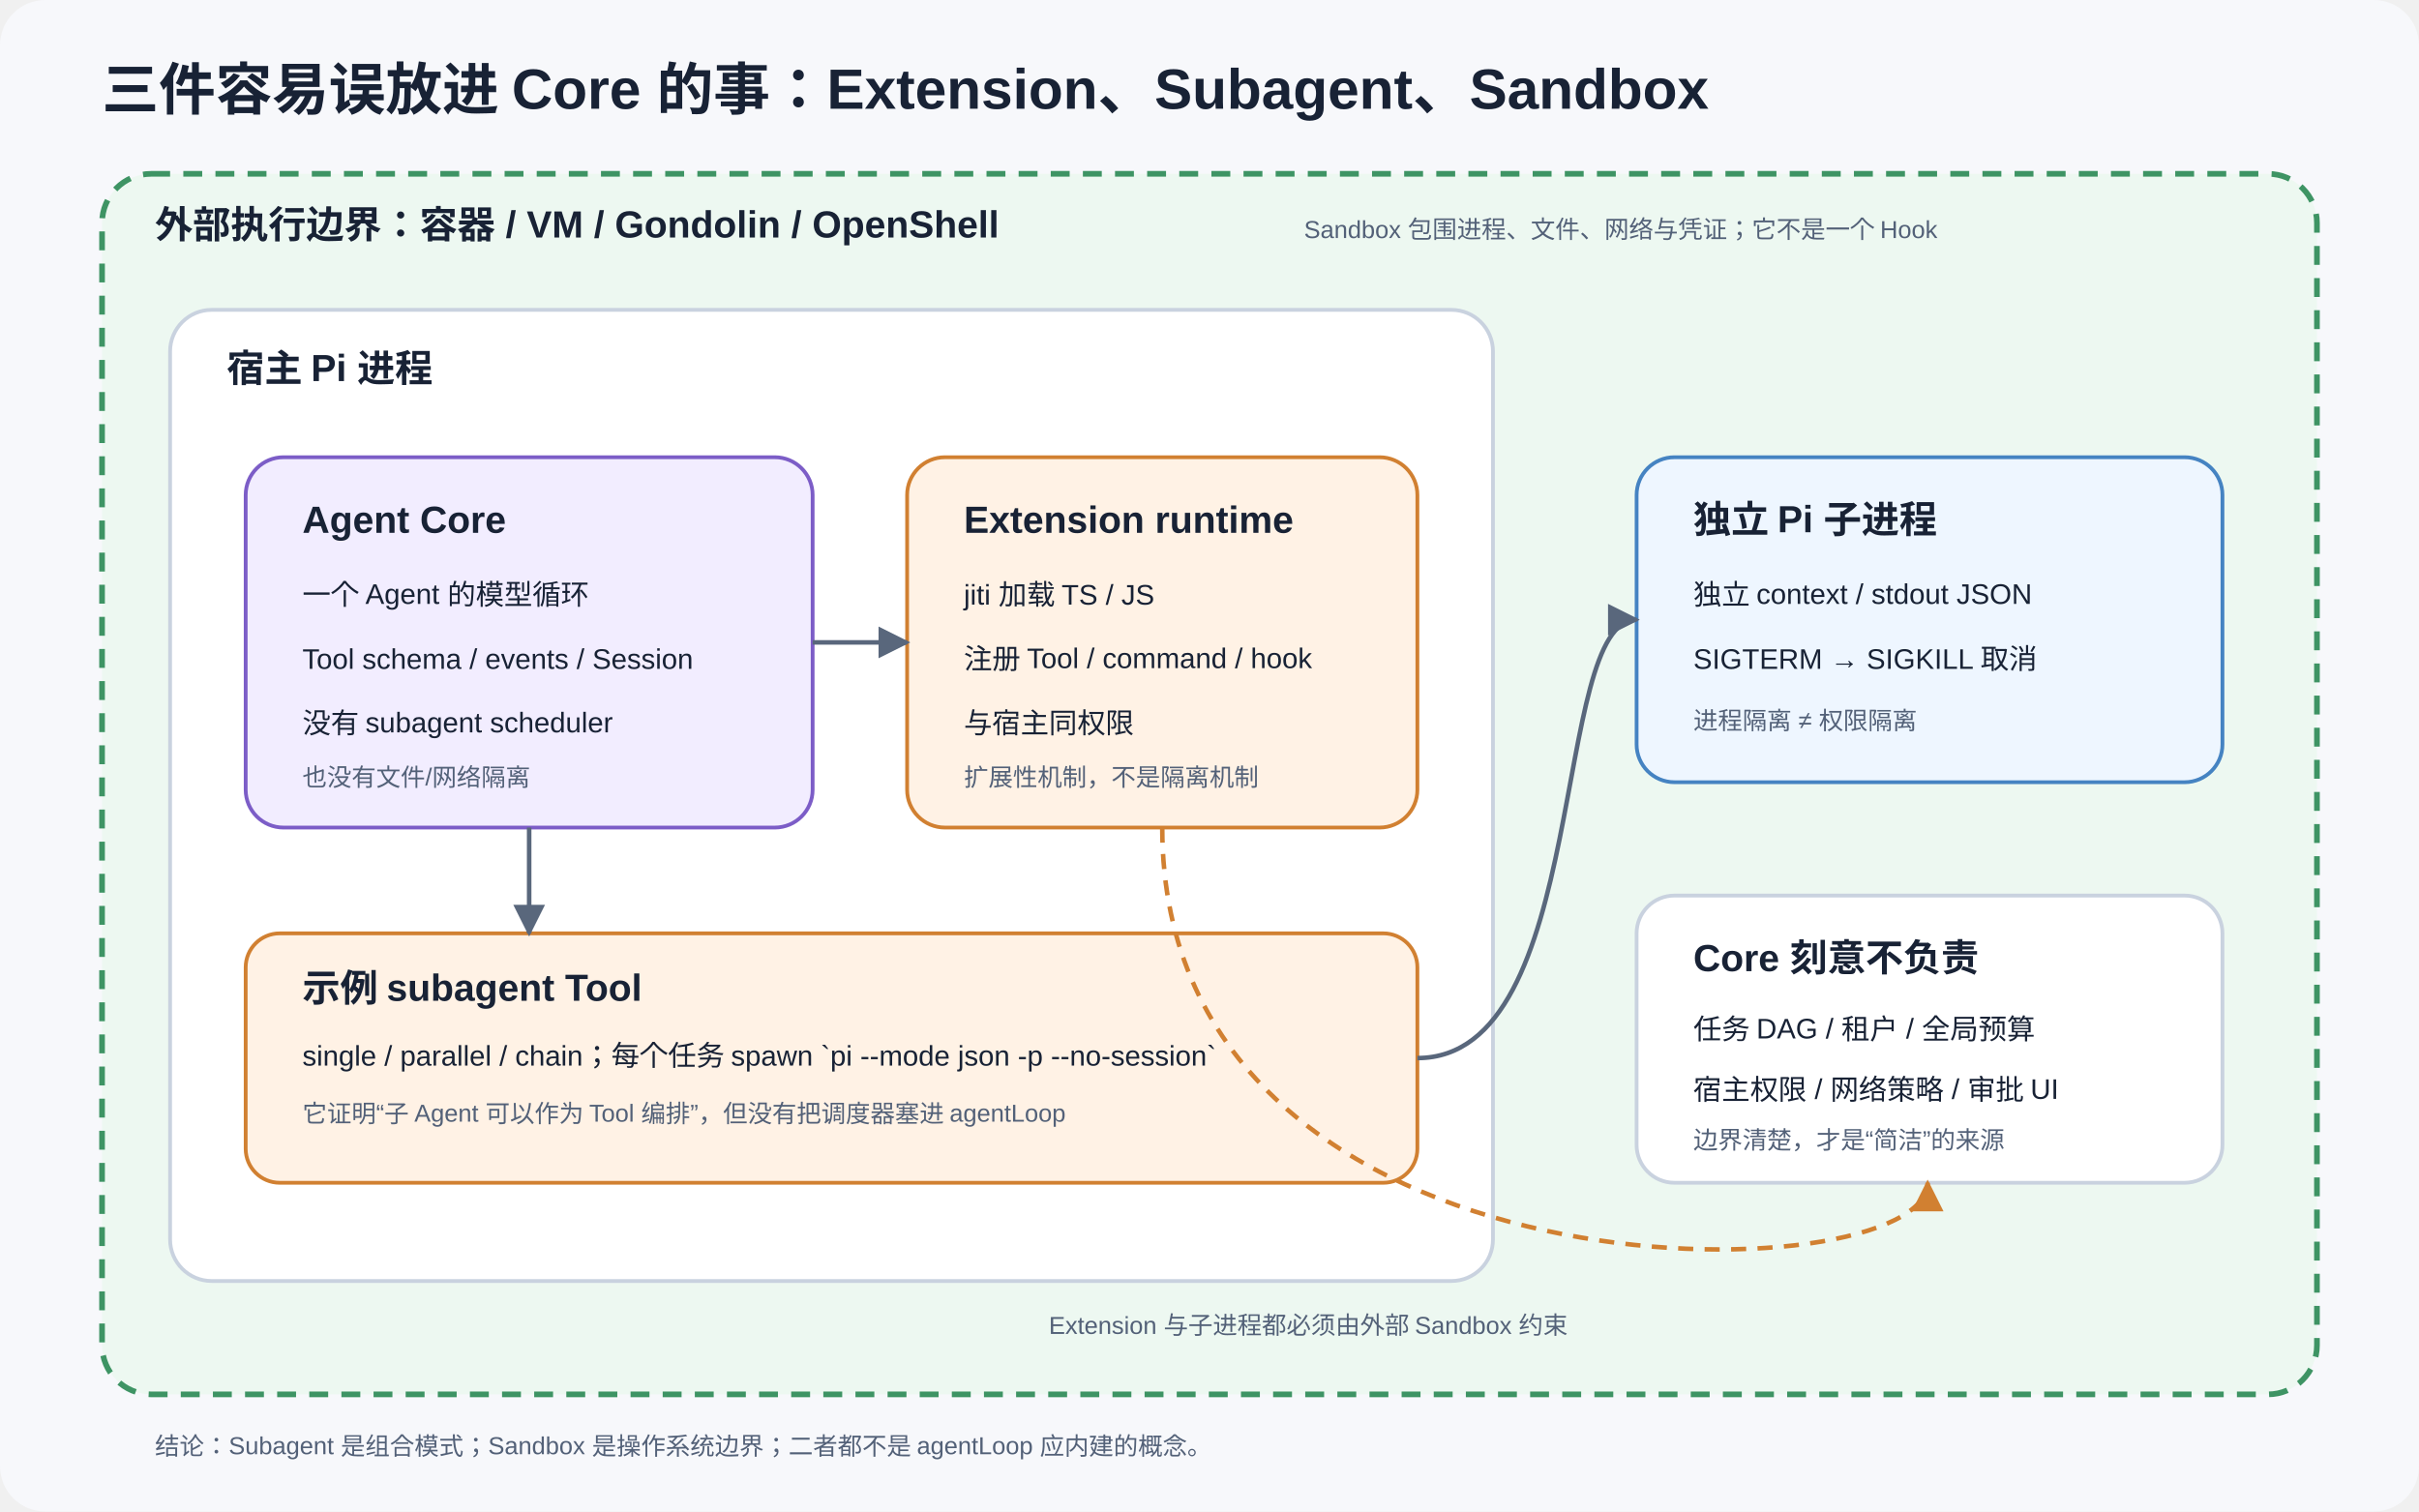
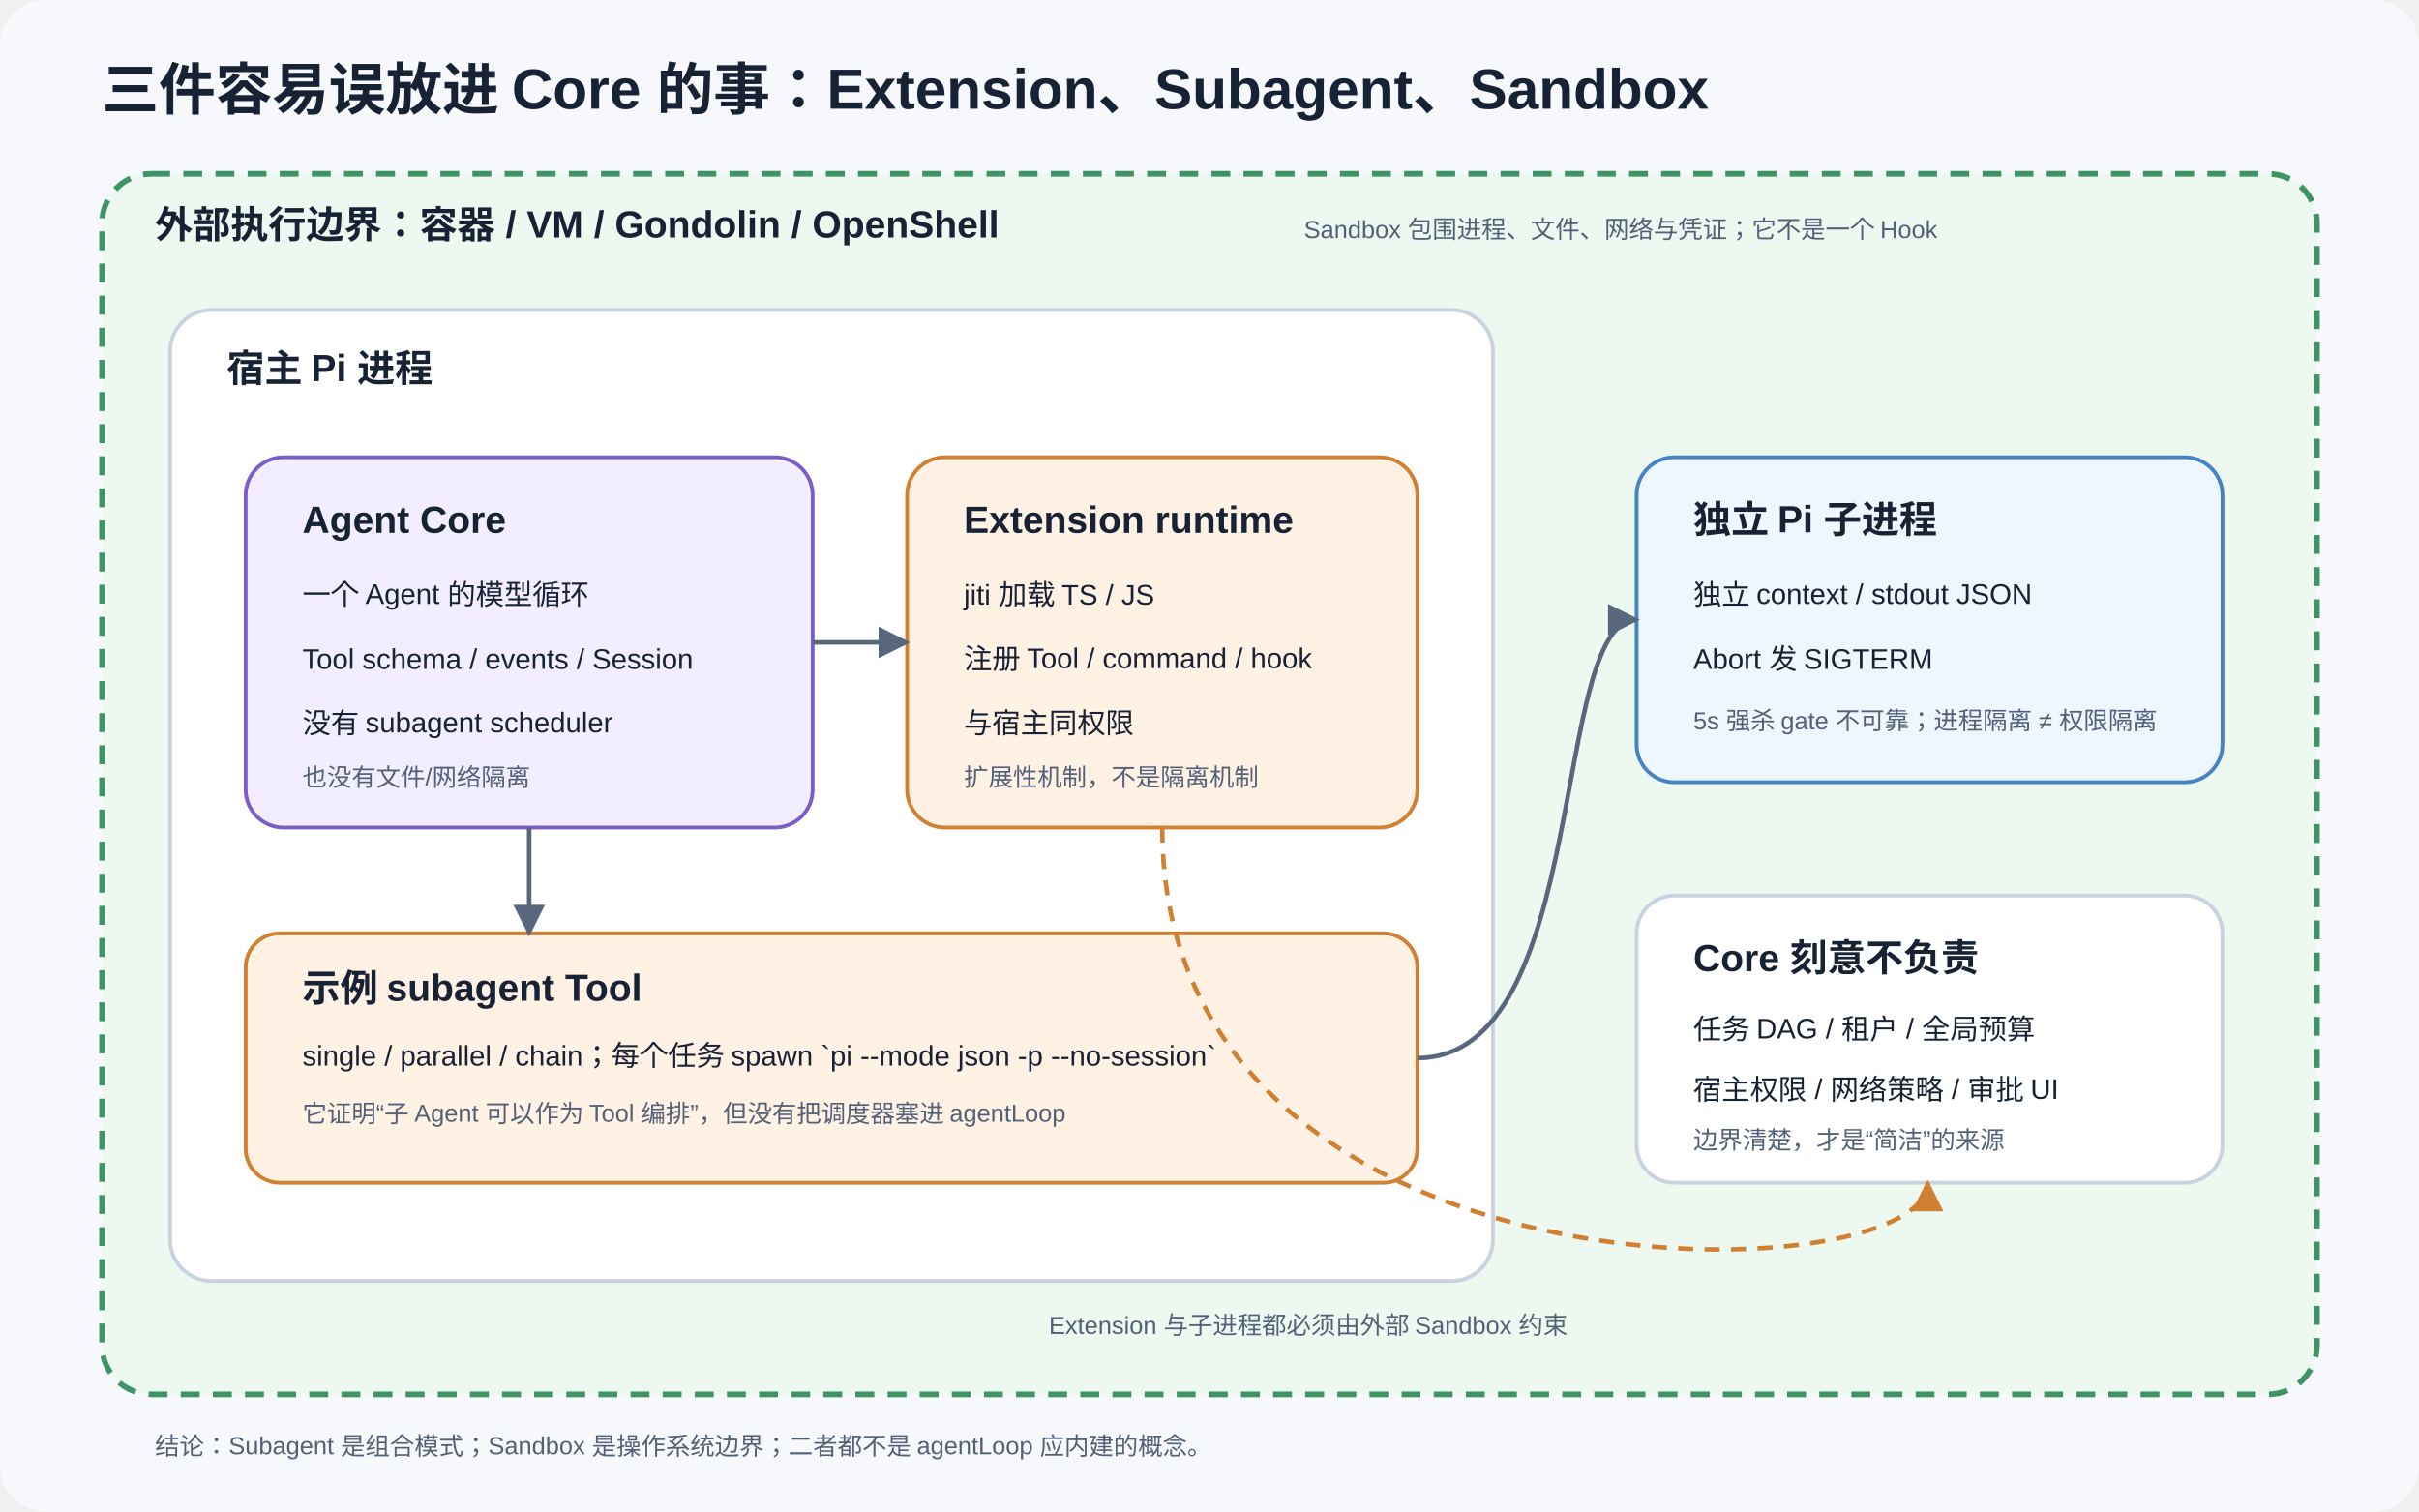
<svg xmlns="http://www.w3.org/2000/svg" width="1280" height="800" viewBox="0 0 1280 800" role="img" aria-labelledby="title desc">
  <defs>
    <style>
      .bg{fill:#f7f8fb}.core{fill:#f2edff;stroke:#7c5dc7;stroke-width:2}.ext{fill:#fff2e5;stroke:#d18031;stroke-width:2}.sub{fill:#eef6ff;stroke:#4583c2;stroke-width:2}.safe{fill:#edf8f1;stroke:#3e9464;stroke-width:3;stroke-dasharray:10 7}.plain{fill:#fff;stroke:#c9d2df;stroke-width:2}.txt{fill:#182235;font-family:-apple-system,BlinkMacSystemFont,"Segoe UI","Noto Sans SC",Arial,sans-serif}.h1{font-size:30px;font-weight:700}.h2{font-size:20px;font-weight:700}.body{font-size:15px}.small{font-size:13px;fill:#536178}.arrow{stroke:#59677c;stroke-width:2.4;fill:none;marker-end:url(#m)}.risk{stroke:#d18031;stroke-width:2.4;fill:none;stroke-dasharray:8 6;marker-end:url(#o)}
    </style>
    <marker id="m" viewBox="0 0 10 10" refX="9" refY="5" markerWidth="7" markerHeight="7" orient="auto">
      <path d="M0 0 10 5 0 10Z" fill="#59677c" />
    </marker>
    <marker id="o" viewBox="0 0 10 10" refX="9" refY="5" markerWidth="7" markerHeight="7" orient="auto">
      <path d="M0 0 10 5 0 10Z" fill="#d18031" />
    </marker>
  </defs>
  <rect class="bg" width="1280" height="800" rx="24" />
  <text class="txt h1" x="54" y="58">三件容易误放进 Core 的事：Extension、Subagent、Sandbox</text>
  <rect class="safe" x="54" y="92" width="1172" height="646" rx="26" />
  <text class="txt h2" x="82" y="126">外部执行边界：容器 / VM / Gondolin / OpenShell</text>
  <text class="txt small" x="690" y="126">Sandbox 包围进程、文件、网络与凭证；它不是一个 Hook</text>
  <rect class="plain" x="90" y="164" width="700" height="514" rx="22" />
  <text class="txt h2" x="120" y="202">宿主 Pi 进程</text>
  <rect class="core" x="130" y="242" width="300" height="196" rx="20" />
  <text class="txt h2" x="160" y="282">Agent Core</text>
  <text class="txt body" x="160" y="320">一个 Agent 的模型循环</text>
  <text class="txt body" x="160" y="354">Tool schema / events / Session</text>
  <text class="txt body" x="160" y="388">没有 subagent scheduler</text>
  <text class="txt small" x="160" y="416">也没有文件/网络隔离</text>
  <rect class="ext" x="480" y="242" width="270" height="196" rx="20" />
  <text class="txt h2" x="510" y="282">Extension runtime</text>
  <text class="txt body" x="510" y="320">jiti 加载 TS / JS</text>
  <text class="txt body" x="510" y="354">注册 Tool / command / hook</text>
  <text class="txt body" x="510" y="388">与宿主同权限</text>
  <text class="txt small" x="510" y="416">扩展性机制，不是隔离机制</text>
  <path class="arrow" d="M430 340H480" />
  <rect class="ext" x="130" y="494" width="620" height="132" rx="18" />
  <text class="txt h2" x="160" y="530">示例 subagent Tool</text>
  <text class="txt body" x="160" y="564">single / parallel / chain；每个任务 spawn `pi --mode json -p --no-session`</text>
  <text class="txt small" x="160" y="594">它证明“子 Agent 可以作为 Tool 编排”，但没有把调度器塞进 agentLoop</text>
  <path class="arrow" d="M280 438V494" />
  <rect class="sub" x="866" y="242" width="310" height="172" rx="20" />
  <text class="txt h2" x="896" y="282">独立 Pi 子进程</text>
  <text class="txt body" x="896" y="320">独立 context / stdout JSON</text>
-   <text class="txt body" x="896" y="354">SIGTERM → SIGKILL 取消</text>
-   <text class="txt small" x="896" y="386">进程隔离 ≠ 权限隔离</text>
+   <text class="txt body" x="896" y="354">Abort 发 SIGTERM</text>
+   <text class="txt small" x="896" y="386">5s 强杀 gate 不可靠；进程隔离 ≠ 权限隔离</text>
  <path class="arrow" d="M750 560C842 560 820 328 866 328" />
  <rect class="plain" x="866" y="474" width="310" height="152" rx="20" />
  <text class="txt h2" x="896" y="514">Core 刻意不负责</text>
  <text class="txt body" x="896" y="550">任务 DAG / 租户 / 全局预算</text>
  <text class="txt body" x="896" y="582">宿主权限 / 网络策略 / 审批 UI</text>
  <text class="txt small" x="896" y="608">边界清楚，才是“简洁”的来源</text>
  <path class="risk" d="M615 438C615 696 1020 686 1020 626" />
  <text class="txt small" x="555" y="706">Extension 与子进程都必须由外部 Sandbox 约束</text>
  <text class="txt small" x="82" y="770">结论：Subagent 是组合模式；Sandbox 是操作系统边界；二者都不是 agentLoop 应内建的概念。</text>
</svg>
